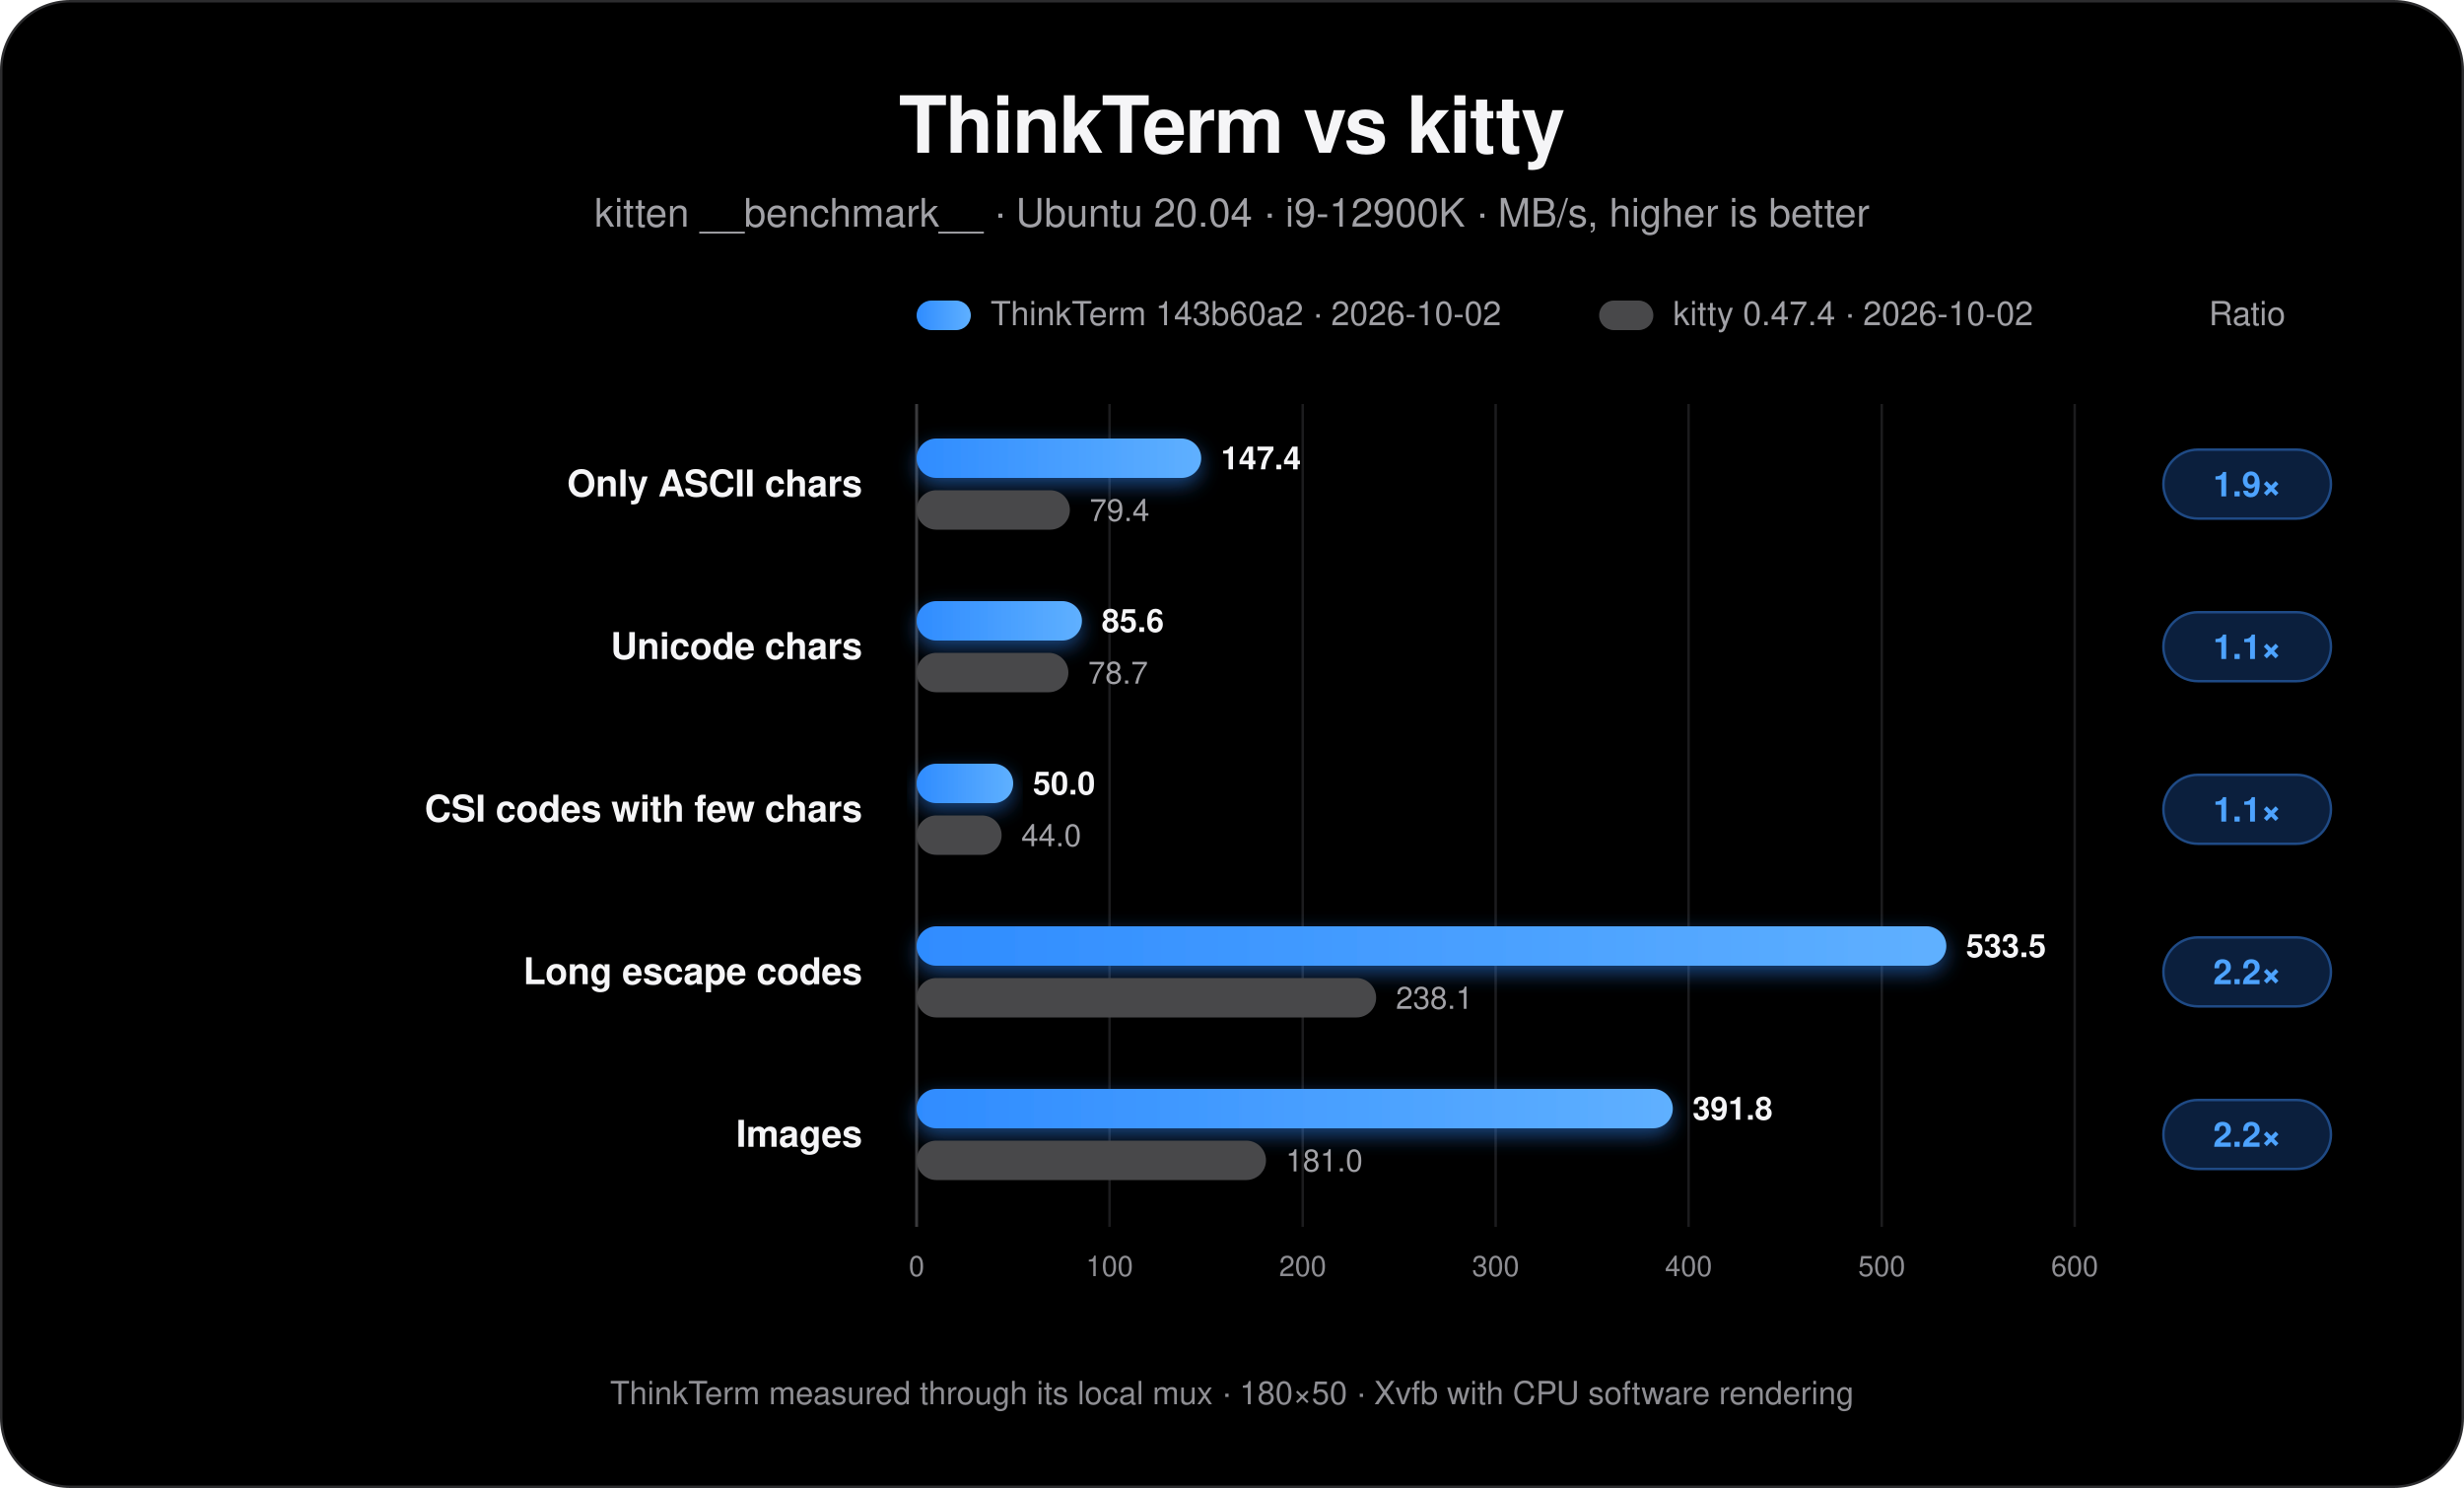
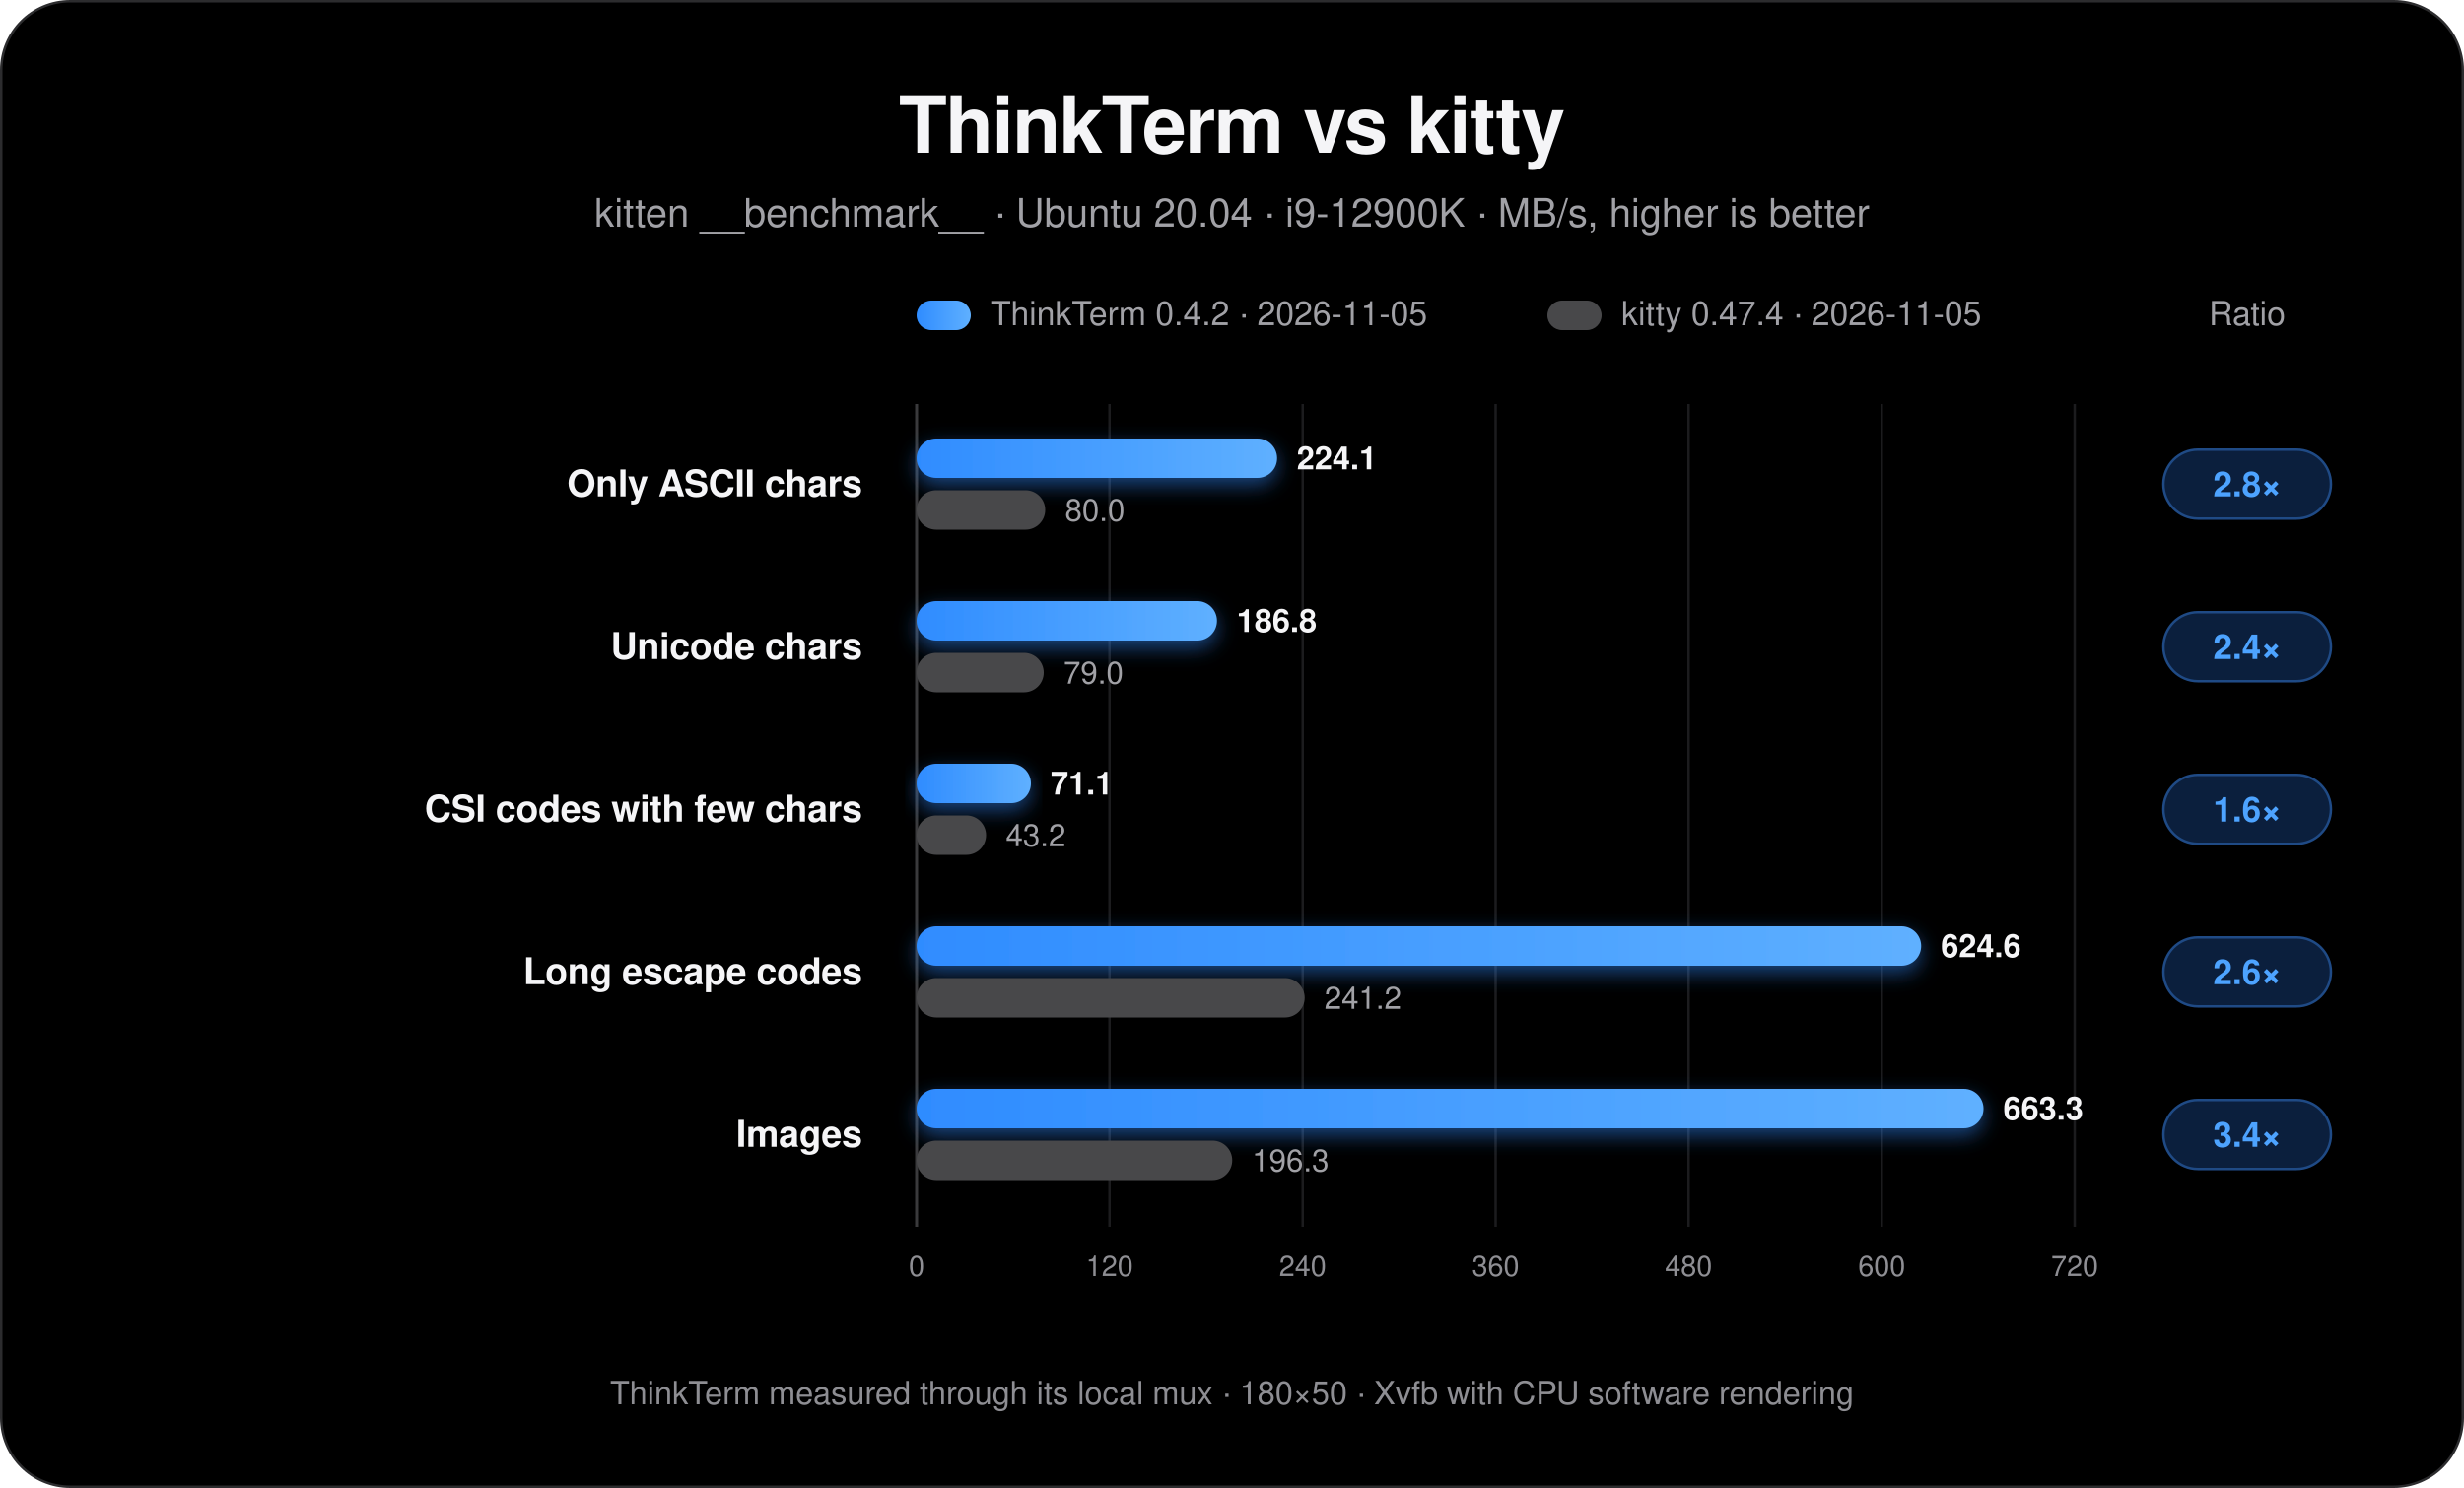
<svg xmlns="http://www.w3.org/2000/svg" viewBox="0 0 1000 604" width="1000" height="604" role="img" aria-labelledby="t d">
  <defs>
    <linearGradient id="ours" x1="0" y1="0" x2="1" y2="0">
      <stop offset="0" stop-color="#2f8cff" />
      <stop offset="1" stop-color="#5fb0ff" />
    </linearGradient>
    <filter id="glow" x="-10%" y="-80%" width="120%" height="300%">
      <feDropShadow dx="0" dy="3" stdDeviation="4" flood-color="#2f8cff" flood-opacity="0.5" />
    </filter>
  </defs>
  <style>
text { font-family: -apple-system, BlinkMacSystemFont, 'SF Pro Display', 'SF Pro Text', 'Segoe UI', 'Helvetica Neue', Helvetica, Arial, sans-serif; fill: #f5f5f7; }
.headline { font-size: 32px; font-weight: 700; letter-spacing: -0.6px; }
.subhead { font-size: 16px; fill: #a1a1a6; }
.label { font-size: 15px; font-weight: 600; letter-spacing: -0.1px; }
.legend { font-size: 13.5px; font-weight: 500; fill: #a1a1a6; }
.val-ours { font-size: 13px; font-weight: 700; }
.val-theirs { font-size: 12.5px; font-weight: 500; fill: #a1a1a6; }
.tick { font-size: 11.5px; fill: #8e8e93; }
.caption { font-size: 13px; font-weight: 500; fill: #8e8e93; }
.grid { stroke: #1c1c1e; stroke-width: 1; }
.axis { stroke: #3a3a3c; stroke-width: 1.2; }
.ours { fill: url(#ours); }
.ours-bar { fill: url(#ours); filter: url(#glow); }
.theirs { fill: #48484a; }
.win { fill: #0b1f3d; stroke: #1f4a85; }
.win-t { font-size: 14px; font-weight: 700; fill: #4da3ff; }
.even { fill: #1c1c1e; stroke: #3a3a3c; }
.even-t { font-size: 14px; font-weight: 700; fill: #a1a1a6; }
</style>
  <rect x="0.5" y="0.5" width="999" height="603" rx="28" fill="#000000" stroke="#2c2c2e" />
  <text x="500" y="62" class="headline" text-anchor="middle">ThinkTerm vs kitty</text>
  <text x="500" y="92" class="subhead" text-anchor="middle">kitten __benchmark__ · Ubuntu 20.04 · i9-12900K · MB/s, higher is better</text>
  <rect x="372" y="122" width="22" height="12" rx="6" class="ours" />
-   <text x="402" y="132" class="legend">ThinkTerm 143b60a2 · 2026-10-02</text>
-   <rect x="649" y="122" width="22" height="12" rx="6" class="theirs" />
-   <text x="679" y="132" class="legend">kitty 0.47.4 · 2026-10-02</text>
+   <text x="402" y="132" class="legend">ThinkTerm 0.4.2 · 2026-11-05</text>
+   <rect x="628" y="122" width="22" height="12" rx="6" class="theirs" />
+   <text x="658" y="132" class="legend">kitty 0.47.4 · 2026-11-05</text>
  <text x="912" y="132" class="legend" text-anchor="middle">Ratio</text>
  <line x1="450.3" y1="164" x2="450.3" y2="498" class="grid" />
-   <text x="450.3" y="518" class="tick" text-anchor="middle">100</text>
+   <text x="450.3" y="518" class="tick" text-anchor="middle">120</text>
  <line x1="528.7" y1="164" x2="528.7" y2="498" class="grid" />
-   <text x="528.7" y="518" class="tick" text-anchor="middle">200</text>
+   <text x="528.7" y="518" class="tick" text-anchor="middle">240</text>
  <line x1="607.0" y1="164" x2="607.0" y2="498" class="grid" />
-   <text x="607.0" y="518" class="tick" text-anchor="middle">300</text>
+   <text x="607.0" y="518" class="tick" text-anchor="middle">360</text>
  <line x1="685.3" y1="164" x2="685.3" y2="498" class="grid" />
-   <text x="685.3" y="518" class="tick" text-anchor="middle">400</text>
+   <text x="685.3" y="518" class="tick" text-anchor="middle">480</text>
  <line x1="763.7" y1="164" x2="763.7" y2="498" class="grid" />
-   <text x="763.7" y="518" class="tick" text-anchor="middle">500</text>
+   <text x="763.7" y="518" class="tick" text-anchor="middle">600</text>
  <line x1="842.0" y1="164" x2="842.0" y2="498" class="grid" />
-   <text x="842.0" y="518" class="tick" text-anchor="middle">600</text>
+   <text x="842.0" y="518" class="tick" text-anchor="middle">720</text>
  <line x1="372" y1="164" x2="372" y2="498" class="axis" />
  <text x="372" y="518" class="tick" text-anchor="middle">0</text>
  <text x="350" y="201.5" class="label" text-anchor="end">Only ASCII chars</text>
-   <rect x="372" y="178" width="115.5" height="16" rx="8.0" class="ours-bar" />
-   <text x="495.5" y="190.5" class="val-ours">147.4</text>
-   <rect x="372" y="199" width="62.2" height="16" rx="8.0" class="theirs" />
-   <text x="442.2" y="211.5" class="val-theirs">79.4</text>
+   <rect x="372" y="178" width="146.3" height="16" rx="8.0" class="ours-bar" />
+   <text x="526.3" y="190.5" class="val-ours">224.1</text>
+   <rect x="372" y="199" width="52.2" height="16" rx="8.0" class="theirs" />
+   <text x="432.2" y="211.5" class="val-theirs">80.0</text>
  <rect x="878" y="182.5" width="68" height="28" rx="14" class="win" />
-   <text x="912" y="201.5" class="win-t" text-anchor="middle">1.9×</text>
+   <text x="912" y="201.5" class="win-t" text-anchor="middle">2.8×</text>
  <text x="350" y="267.5" class="label" text-anchor="end">Unicode chars</text>
-   <rect x="372" y="244" width="67.1" height="16" rx="8.0" class="ours-bar" />
-   <text x="447.1" y="256.5" class="val-ours">85.6</text>
-   <rect x="372" y="265" width="61.6" height="16" rx="8.0" class="theirs" />
-   <text x="441.6" y="277.5" class="val-theirs">78.7</text>
+   <rect x="372" y="244" width="121.9" height="16" rx="8.0" class="ours-bar" />
+   <text x="501.9" y="256.5" class="val-ours">186.8</text>
+   <rect x="372" y="265" width="51.6" height="16" rx="8.0" class="theirs" />
+   <text x="431.6" y="277.5" class="val-theirs">79.0</text>
  <rect x="878" y="248.5" width="68" height="28" rx="14" class="win" />
-   <text x="912" y="267.5" class="win-t" text-anchor="middle">1.1×</text>
+   <text x="912" y="267.5" class="win-t" text-anchor="middle">2.4×</text>
  <text x="350" y="333.5" class="label" text-anchor="end">CSI codes with few chars</text>
-   <rect x="372" y="310" width="39.2" height="16" rx="8.0" class="ours-bar" />
-   <text x="419.2" y="322.5" class="val-ours">50.0</text>
-   <rect x="372" y="331" width="34.5" height="16" rx="8.0" class="theirs" />
-   <text x="414.5" y="343.5" class="val-theirs">44.0</text>
+   <rect x="372" y="310" width="46.4" height="16" rx="8.0" class="ours-bar" />
+   <text x="426.4" y="322.5" class="val-ours">71.1</text>
+   <rect x="372" y="331" width="28.2" height="16" rx="8.0" class="theirs" />
+   <text x="408.2" y="343.5" class="val-theirs">43.2</text>
  <rect x="878" y="314.5" width="68" height="28" rx="14" class="win" />
-   <text x="912" y="333.5" class="win-t" text-anchor="middle">1.1×</text>
+   <text x="912" y="333.5" class="win-t" text-anchor="middle">1.6×</text>
  <text x="350" y="399.5" class="label" text-anchor="end">Long escape codes</text>
-   <rect x="372" y="376" width="417.9" height="16" rx="8.0" class="ours-bar" />
-   <text x="797.9" y="388.5" class="val-ours">533.5</text>
-   <rect x="372" y="397" width="186.5" height="16" rx="8.0" class="theirs" />
-   <text x="566.5" y="409.5" class="val-theirs">238.1</text>
+   <rect x="372" y="376" width="407.7" height="16" rx="8.0" class="ours-bar" />
+   <text x="787.7" y="388.5" class="val-ours">624.6</text>
+   <rect x="372" y="397" width="157.5" height="16" rx="8.0" class="theirs" />
+   <text x="537.5" y="409.5" class="val-theirs">241.2</text>
  <rect x="878" y="380.5" width="68" height="28" rx="14" class="win" />
-   <text x="912" y="399.5" class="win-t" text-anchor="middle">2.2×</text>
+   <text x="912" y="399.5" class="win-t" text-anchor="middle">2.6×</text>
  <text x="350" y="465.5" class="label" text-anchor="end">Images</text>
-   <rect x="372" y="442" width="306.9" height="16" rx="8.0" class="ours-bar" />
-   <text x="686.9" y="454.5" class="val-ours">391.8</text>
-   <rect x="372" y="463" width="141.8" height="16" rx="8.0" class="theirs" />
-   <text x="521.8" y="475.5" class="val-theirs">181.0</text>
+   <rect x="372" y="442" width="433.0" height="16" rx="8.0" class="ours-bar" />
+   <text x="813.0" y="454.5" class="val-ours">663.3</text>
+   <rect x="372" y="463" width="128.1" height="16" rx="8.0" class="theirs" />
+   <text x="508.1" y="475.5" class="val-theirs">196.3</text>
  <rect x="878" y="446.5" width="68" height="28" rx="14" class="win" />
-   <text x="912" y="465.5" class="win-t" text-anchor="middle">2.2×</text>
+   <text x="912" y="465.5" class="win-t" text-anchor="middle">3.4×</text>
  <text x="500" y="570" class="caption" text-anchor="middle">ThinkTerm measured through its local mux · 180×50 · Xvfb with CPU software rendering</text>
</svg>
